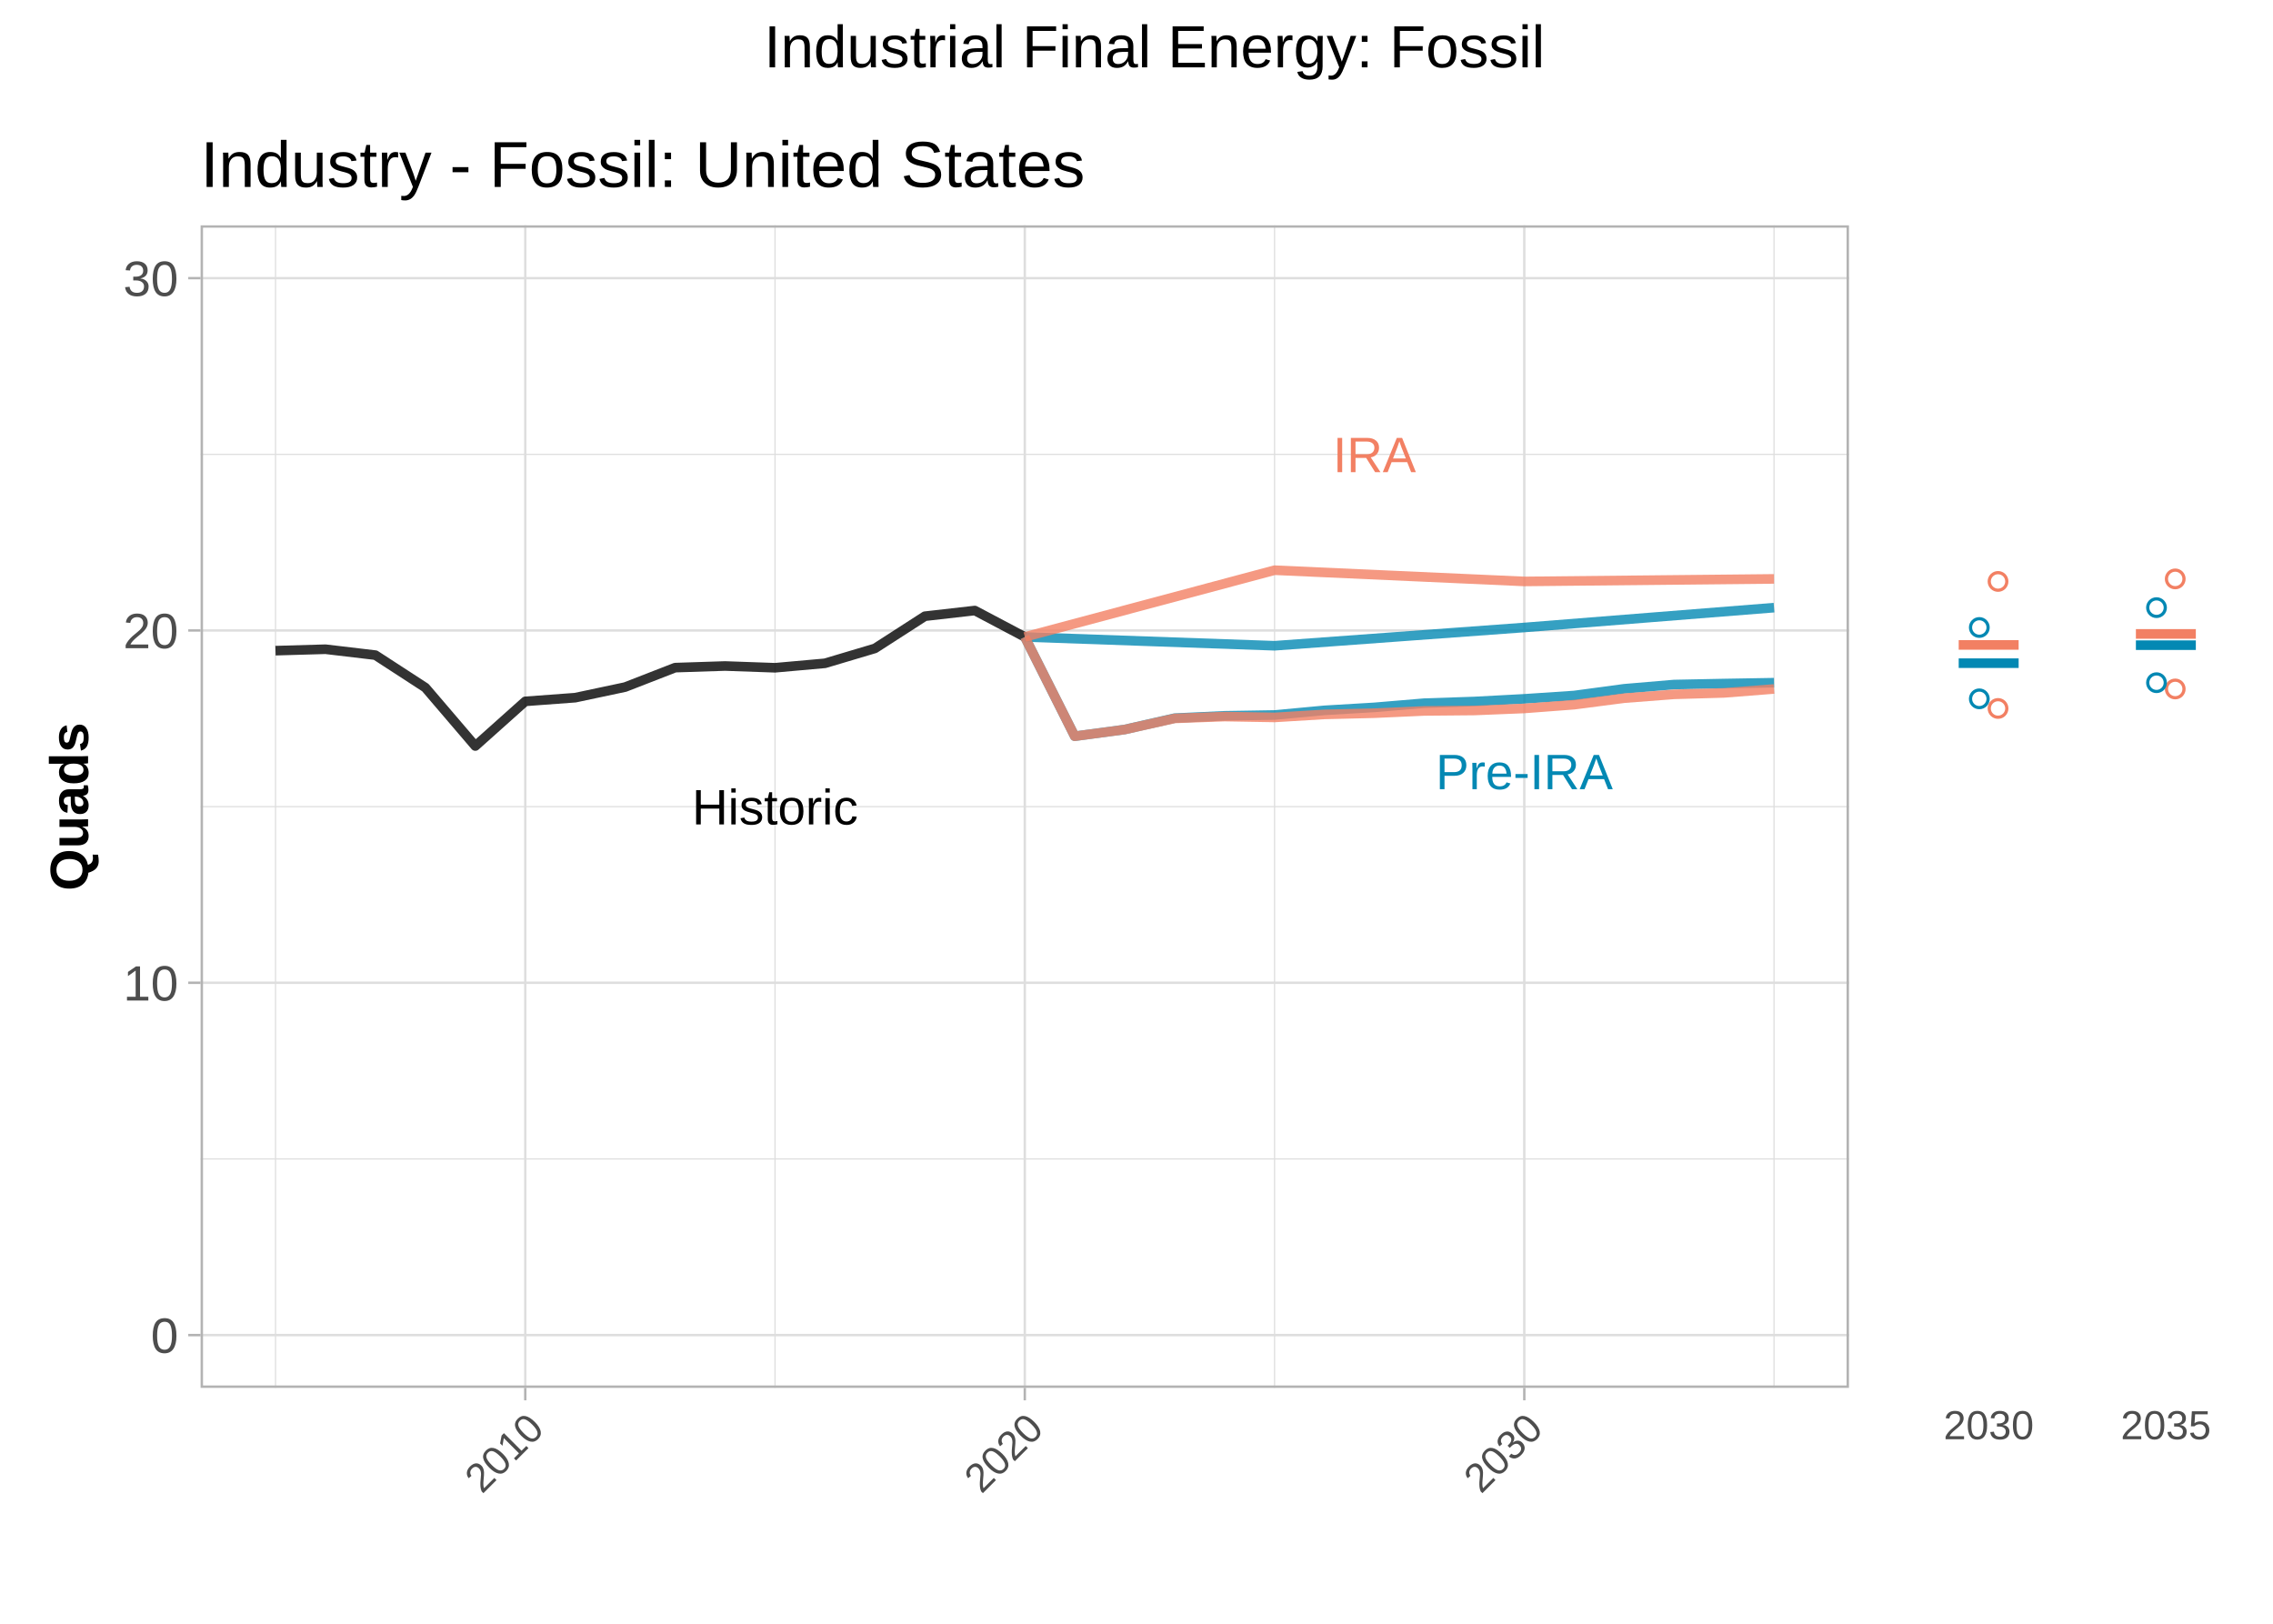
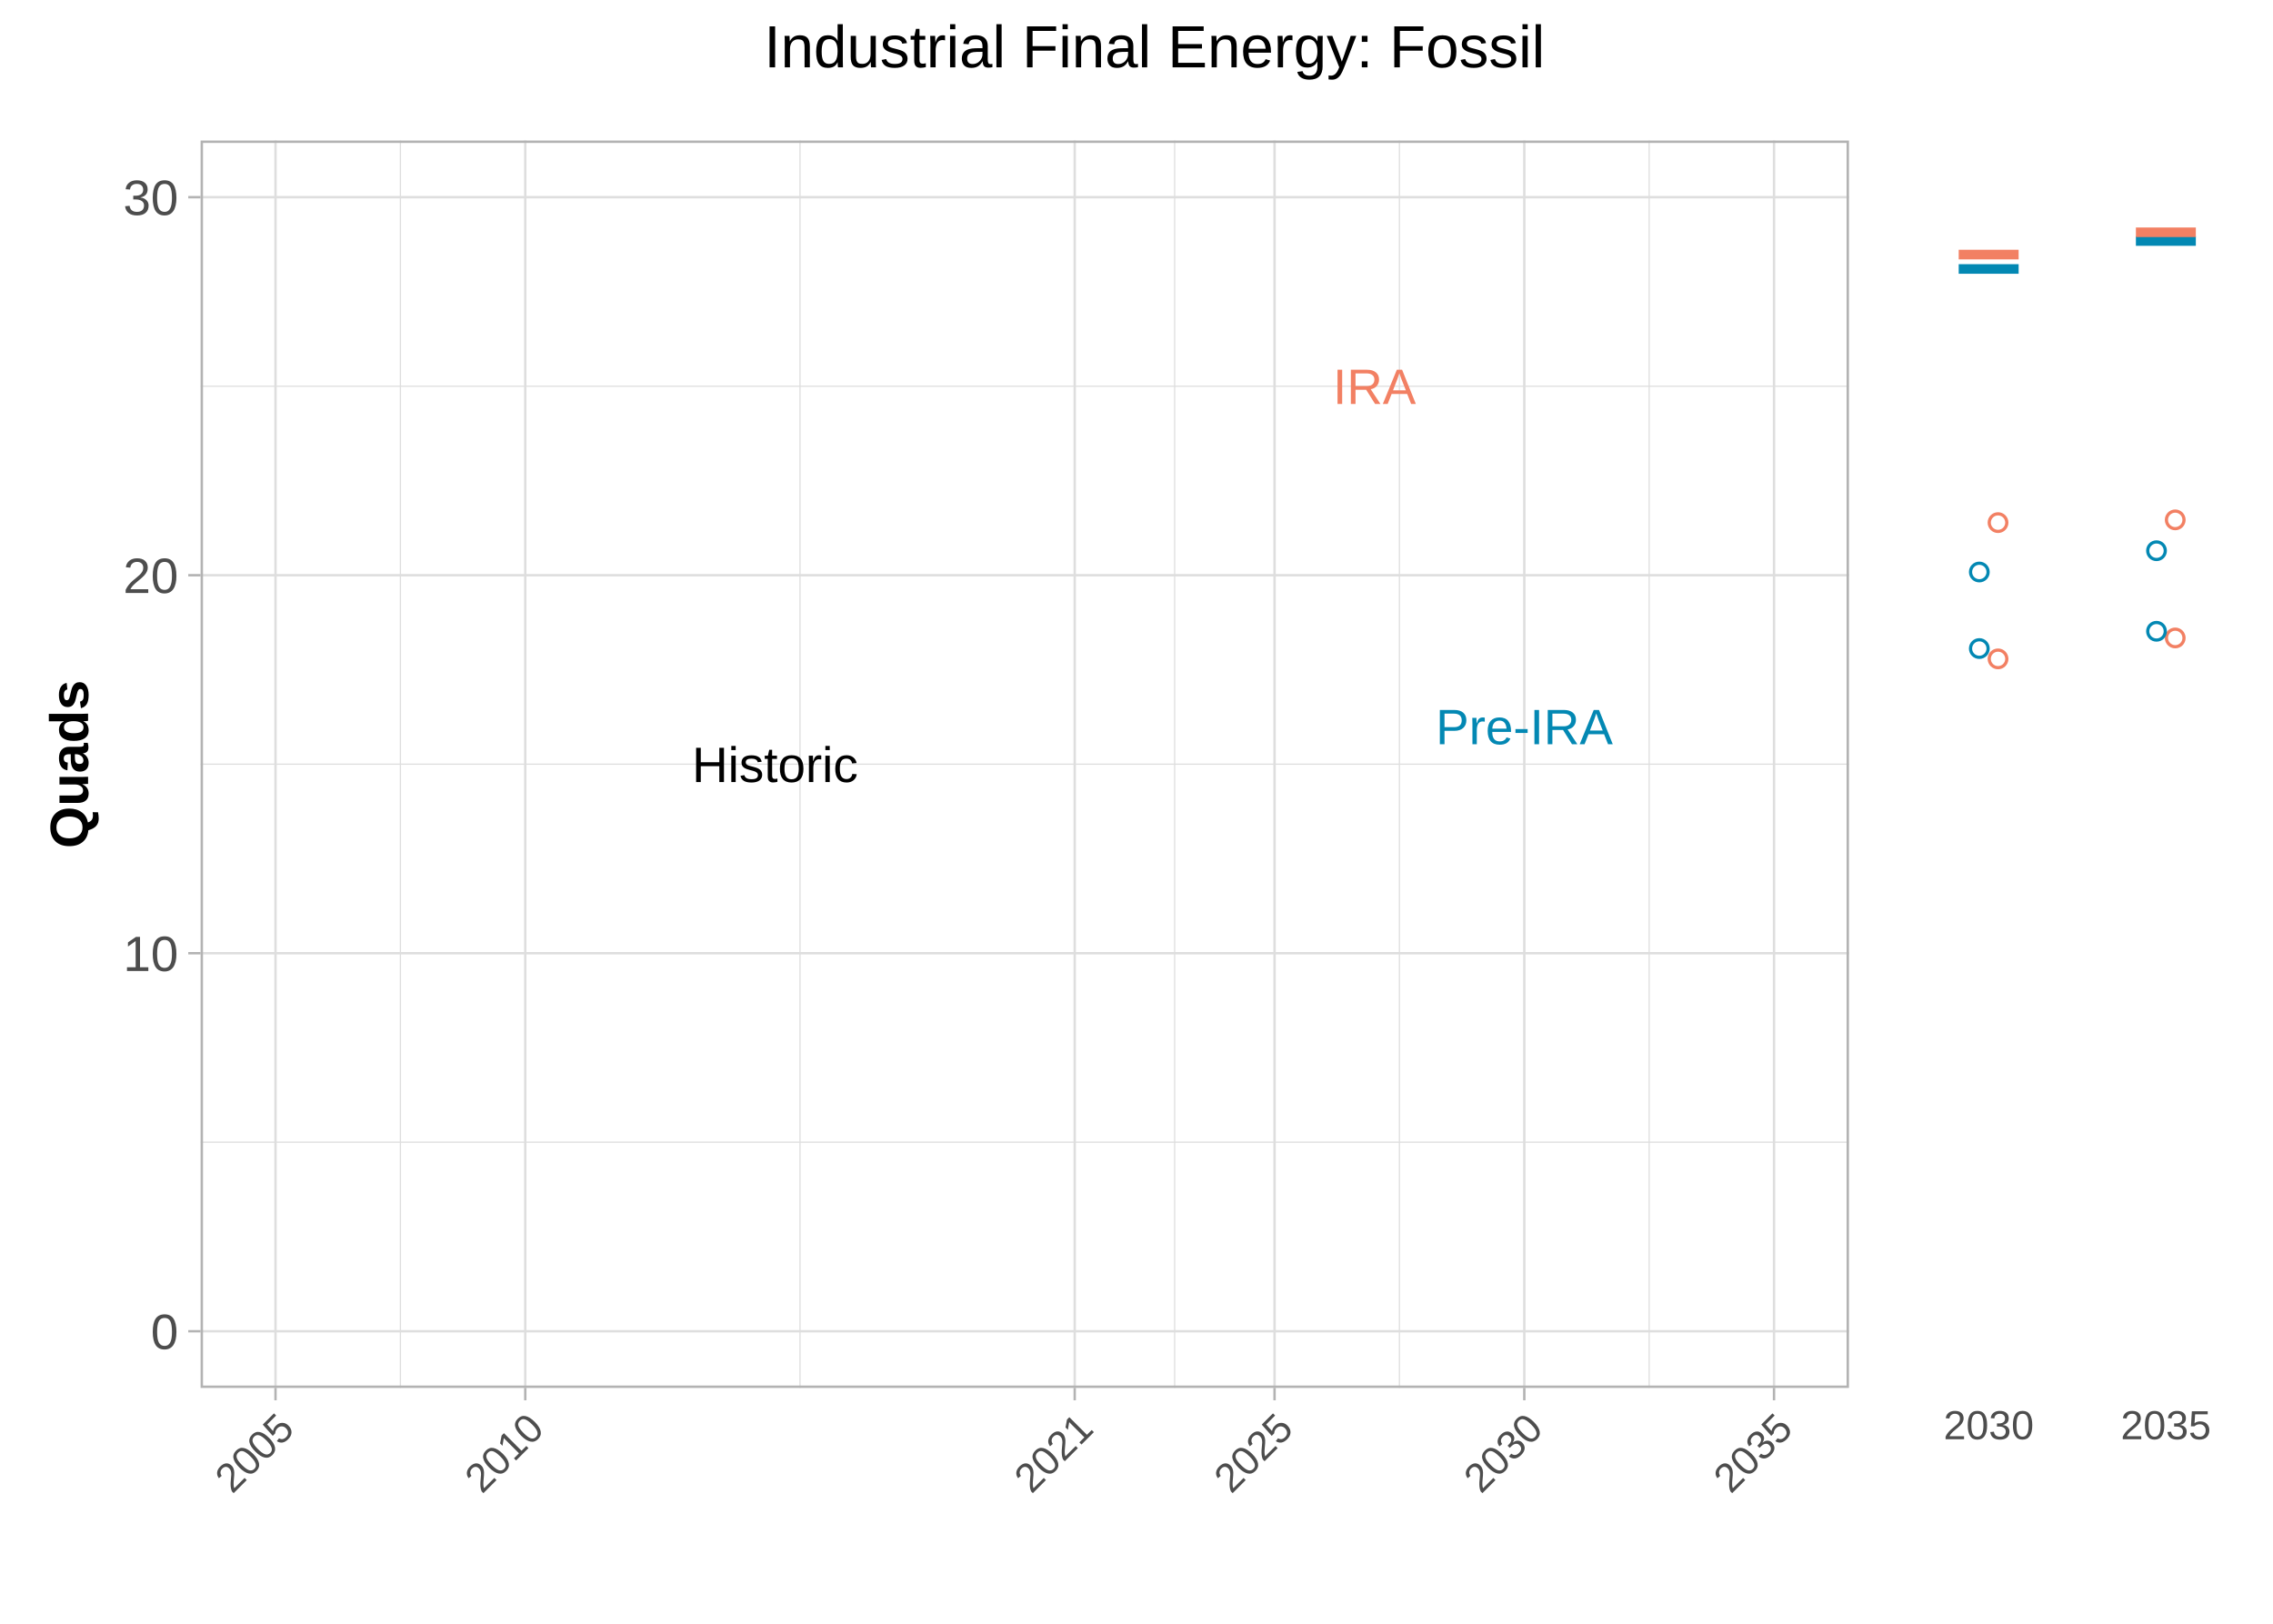
<svg xmlns="http://www.w3.org/2000/svg" class="svglite" width="504.00pt" height="360.00pt" viewBox="0 0 504.00 360.00">
  <defs>
    <style type="text/css">
    .svglite line, .svglite polyline, .svglite polygon, .svglite path, .svglite rect, .svglite circle {
      fill: none;
      stroke: #000000;
      stroke-linecap: round;
      stroke-linejoin: round;
      stroke-miterlimit: 10.00;
    }
    .svglite text {
      white-space: pre;
    }
  </style>
  </defs>
  <rect width="100%" height="100%" style="stroke: none; fill: #FFFFFF;" />
  <defs>
    <clipPath id="cpMC4wMHw1MDQuMDB8MC4wMHwzNjAuMDA=">
      <rect x="0.00" y="0.00" width="504.00" height="360.00" />
    </clipPath>
  </defs>
  <g clip-path="url(#cpMC4wMHw1MDQuMDB8MC4wMHwzNjAuMDA=)">
    <rect x="0.00" y="0.00" width="504.00" height="360.00" style="stroke-width: 1.07; stroke: #FFFFFF; fill: #FFFFFF;" />
  </g>
  <defs>
    <clipPath id="cpNS40OHw0MTkuOTR8MjMuMTh8MzU0LjUy">
      <rect x="5.48" y="23.18" width="414.46" height="331.34" />
    </clipPath>
  </defs>
  <g clip-path="url(#cpNS40OHw0MTkuOTR8MjMuMTh8MzU0LjUy)">
    <rect x="5.48" y="23.18" width="414.46" height="331.34" style="stroke-width: 1.07; stroke: #FFFFFF; fill: #FFFFFF;" />
  </g>
  <g clip-path="url(#cpMC4wMHw1MDQuMDB8MC4wMHwzNjAuMDA=)">
</g>
  <defs>
-     <clipPath id="cpNDQuNDh8NDA5Ljk4fDQ5Ljk1fDMwNy43Mg==">
-       <rect x="44.48" y="49.95" width="365.50" height="257.76" />
+     <clipPath id="cpNDQuNDh8NDA5Ljk4fDMxLjE1fDMwNy43Mg==">
+       <rect x="44.48" y="31.15" width="365.50" height="276.57" />
    </clipPath>
  </defs>
-   <g clip-path="url(#cpNDQuNDh8NDA5Ljk4fDQ5Ljk1fDMwNy43Mg==)">
-     <rect x="44.48" y="49.95" width="365.50" height="257.76" style="stroke-width: 1.07; stroke: none; fill: #FFFFFF;" />
-     <polyline points="44.48,256.95 409.98,256.95 " style="stroke-width: 0.27; stroke: #DEDEDE; stroke-linecap: butt;" />
-     <polyline points="44.48,178.84 409.98,178.84 " style="stroke-width: 0.27; stroke: #DEDEDE; stroke-linecap: butt;" />
-     <polyline points="44.48,100.73 409.98,100.73 " style="stroke-width: 0.27; stroke: #DEDEDE; stroke-linecap: butt;" />
-     <polyline points="61.09,307.72 61.09,49.95 " style="stroke-width: 0.27; stroke: #DEDEDE; stroke-linecap: butt;" />
-     <polyline points="171.85,307.72 171.85,49.95 " style="stroke-width: 0.27; stroke: #DEDEDE; stroke-linecap: butt;" />
-     <polyline points="282.61,307.72 282.61,49.95 " style="stroke-width: 0.27; stroke: #DEDEDE; stroke-linecap: butt;" />
-     <polyline points="393.36,307.72 393.36,49.95 " style="stroke-width: 0.27; stroke: #DEDEDE; stroke-linecap: butt;" />
-     <polyline points="44.48,296.00 409.98,296.00 " style="stroke-width: 0.53; stroke: #DEDEDE; stroke-linecap: butt;" />
-     <polyline points="44.48,217.89 409.98,217.89 " style="stroke-width: 0.53; stroke: #DEDEDE; stroke-linecap: butt;" />
-     <polyline points="44.48,139.78 409.98,139.78 " style="stroke-width: 0.53; stroke: #DEDEDE; stroke-linecap: butt;" />
-     <polyline points="44.48,61.67 409.98,61.67 " style="stroke-width: 0.53; stroke: #DEDEDE; stroke-linecap: butt;" />
-     <polyline points="116.47,307.72 116.47,49.95 " style="stroke-width: 0.53; stroke: #DEDEDE; stroke-linecap: butt;" />
-     <polyline points="227.23,307.72 227.23,49.95 " style="stroke-width: 0.53; stroke: #DEDEDE; stroke-linecap: butt;" />
-     <polyline points="337.99,307.72 337.99,49.95 " style="stroke-width: 0.53; stroke: #DEDEDE; stroke-linecap: butt;" />
-     <polyline points="61.09,144.26 72.17,143.94 83.24,145.25 94.32,152.45 105.39,165.40 116.47,155.50 127.55,154.68 138.62,152.33 149.70,148.02 160.77,147.66 171.85,148.05 182.92,147.06 194.00,143.76 205.08,136.62 216.15,135.36 227.23,141.22 " style="stroke-width: 2.13; stroke: #000000; stroke-opacity: 0.80; stroke-linecap: butt;" />
-     <polyline points="227.23,141.22 282.61,143.17 337.99,139.12 393.36,134.72 " style="stroke-width: 2.13; stroke: #0388B3; stroke-opacity: 0.80; stroke-linecap: butt;" />
-     <polyline points="227.23,141.22 238.30,163.23 249.38,161.74 260.46,159.22 271.53,158.70 282.61,158.52 293.68,157.49 304.76,156.83 315.83,155.90 326.91,155.53 337.99,154.94 349.06,154.20 360.14,152.71 371.21,151.77 382.29,151.55 393.36,151.36 " style="stroke-width: 2.13; stroke: #0388B3; stroke-opacity: 0.80; stroke-linecap: butt;" />
-     <polyline points="227.23,141.22 282.61,126.42 337.99,128.91 393.36,128.35 " style="stroke-width: 2.13; stroke: #F28063; stroke-opacity: 0.80; stroke-linecap: butt;" />
-     <polyline points="227.23,141.22 238.30,163.23 249.38,161.75 260.46,159.28 271.53,158.87 282.61,159.06 293.68,158.39 304.76,158.12 315.83,157.62 326.91,157.52 337.99,157.07 349.06,156.23 360.14,154.79 371.21,153.94 382.29,153.62 393.36,152.75 " style="stroke-width: 2.13; stroke: #F28063; stroke-opacity: 0.80; stroke-linecap: butt;" />
-     <text x="171.85" y="182.79" text-anchor="middle" style="font-size: 11.04px; font-family: &quot;Arial&quot;;" textLength="36.76px" lengthAdjust="spacingAndGlyphs">Historic</text>
-     <text x="337.99" y="174.97" text-anchor="middle" style="font-size: 11.04px;fill: #0388B3; font-family: &quot;Arial&quot;;" textLength="39.23px" lengthAdjust="spacingAndGlyphs">Pre-IRA</text>
-     <text x="304.76" y="104.68" text-anchor="middle" style="font-size: 11.04px;fill: #F28063; font-family: &quot;Arial&quot;;" textLength="18.39px" lengthAdjust="spacingAndGlyphs">IRA</text>
-     <rect x="44.48" y="49.95" width="365.50" height="257.76" style="stroke-width: 1.07; stroke: #B3B3B3;" />
+   <g clip-path="url(#cpNDQuNDh8NDA5Ljk4fDMxLjE1fDMwNy43Mg==)">
+     <rect x="44.48" y="31.15" width="365.50" height="276.57" style="stroke-width: 1.07; stroke: none; fill: #FFFFFF;" />
+     <polyline points="44.48,253.24 409.98,253.24 " style="stroke-width: 0.27; stroke: #DEDEDE; stroke-linecap: butt;" />
+     <polyline points="44.48,169.43 409.98,169.43 " style="stroke-width: 0.27; stroke: #DEDEDE; stroke-linecap: butt;" />
+     <polyline points="44.48,85.62 409.98,85.62 " style="stroke-width: 0.27; stroke: #DEDEDE; stroke-linecap: butt;" />
+     <polyline points="88.78,307.72 88.78,31.15 " style="stroke-width: 0.27; stroke: #DEDEDE; stroke-linecap: butt;" />
+     <polyline points="177.39,307.72 177.39,31.15 " style="stroke-width: 0.27; stroke: #DEDEDE; stroke-linecap: butt;" />
+     <polyline points="260.46,307.72 260.46,31.15 " style="stroke-width: 0.27; stroke: #DEDEDE; stroke-linecap: butt;" />
+     <polyline points="310.30,307.72 310.30,31.15 " style="stroke-width: 0.27; stroke: #DEDEDE; stroke-linecap: butt;" />
+     <polyline points="365.68,307.72 365.68,31.15 " style="stroke-width: 0.27; stroke: #DEDEDE; stroke-linecap: butt;" />
+     <polyline points="44.48,295.15 409.98,295.15 " style="stroke-width: 0.53; stroke: #DEDEDE; stroke-linecap: butt;" />
+     <polyline points="44.48,211.34 409.98,211.34 " style="stroke-width: 0.53; stroke: #DEDEDE; stroke-linecap: butt;" />
+     <polyline points="44.48,127.53 409.98,127.53 " style="stroke-width: 0.53; stroke: #DEDEDE; stroke-linecap: butt;" />
+     <polyline points="44.48,43.72 409.98,43.72 " style="stroke-width: 0.53; stroke: #DEDEDE; stroke-linecap: butt;" />
+     <polyline points="61.09,307.72 61.09,31.15 " style="stroke-width: 0.53; stroke: #DEDEDE; stroke-linecap: butt;" />
+     <polyline points="116.47,307.72 116.47,31.15 " style="stroke-width: 0.53; stroke: #DEDEDE; stroke-linecap: butt;" />
+     <polyline points="238.30,307.72 238.30,31.15 " style="stroke-width: 0.53; stroke: #DEDEDE; stroke-linecap: butt;" />
+     <polyline points="282.61,307.72 282.61,31.15 " style="stroke-width: 0.53; stroke: #DEDEDE; stroke-linecap: butt;" />
+     <polyline points="337.99,307.72 337.99,31.15 " style="stroke-width: 0.53; stroke: #DEDEDE; stroke-linecap: butt;" />
+     <polyline points="393.36,307.72 393.36,31.15 " style="stroke-width: 0.53; stroke: #DEDEDE; stroke-linecap: butt;" />
+     <text x="171.85" y="173.38" text-anchor="middle" style="font-size: 11.04px; font-family: &quot;Arial&quot;;" textLength="36.76px" lengthAdjust="spacingAndGlyphs">Historic</text>
+     <text x="337.99" y="165.00" text-anchor="middle" style="font-size: 11.04px;fill: #0388B3; font-family: &quot;Arial&quot;;" textLength="39.23px" lengthAdjust="spacingAndGlyphs">Pre-IRA</text>
+     <text x="304.76" y="89.57" text-anchor="middle" style="font-size: 11.04px;fill: #F28063; font-family: &quot;Arial&quot;;" textLength="18.39px" lengthAdjust="spacingAndGlyphs">IRA</text>
+     <rect x="44.48" y="31.15" width="365.50" height="276.57" style="stroke-width: 1.07; stroke: #B3B3B3;" />
  </g>
  <g clip-path="url(#cpMC4wMHw1MDQuMDB8MC4wMHwzNjAuMDA=)">
-     <text x="39.55" y="299.94" text-anchor="end" style="font-size: 11.00px;fill: #4D4D4D; font-family: &quot;Arial&quot;;" textLength="6.12px" lengthAdjust="spacingAndGlyphs">0</text>
-     <text x="39.55" y="221.83" text-anchor="end" style="font-size: 11.00px;fill: #4D4D4D; font-family: &quot;Arial&quot;;" textLength="12.24px" lengthAdjust="spacingAndGlyphs">10</text>
-     <text x="39.55" y="143.72" text-anchor="end" style="font-size: 11.00px;fill: #4D4D4D; font-family: &quot;Arial&quot;;" textLength="12.24px" lengthAdjust="spacingAndGlyphs">20</text>
-     <text x="39.55" y="65.61" text-anchor="end" style="font-size: 11.00px;fill: #4D4D4D; font-family: &quot;Arial&quot;;" textLength="12.24px" lengthAdjust="spacingAndGlyphs">30</text>
-     <polyline points="41.74,296.00 44.48,296.00 " style="stroke-width: 0.53; stroke: #B3B3B3; stroke-linecap: butt;" />
-     <polyline points="41.74,217.89 44.48,217.89 " style="stroke-width: 0.53; stroke: #B3B3B3; stroke-linecap: butt;" />
-     <polyline points="41.74,139.78 44.48,139.78 " style="stroke-width: 0.53; stroke: #B3B3B3; stroke-linecap: butt;" />
-     <polyline points="41.74,61.67 44.48,61.67 " style="stroke-width: 0.53; stroke: #B3B3B3; stroke-linecap: butt;" />
+     <text x="39.55" y="299.09" text-anchor="end" style="font-size: 11.00px;fill: #4D4D4D; font-family: &quot;Arial&quot;;" textLength="6.12px" lengthAdjust="spacingAndGlyphs">0</text>
+     <text x="39.55" y="215.28" text-anchor="end" style="font-size: 11.00px;fill: #4D4D4D; font-family: &quot;Arial&quot;;" textLength="12.24px" lengthAdjust="spacingAndGlyphs">10</text>
+     <text x="39.55" y="131.47" text-anchor="end" style="font-size: 11.00px;fill: #4D4D4D; font-family: &quot;Arial&quot;;" textLength="12.24px" lengthAdjust="spacingAndGlyphs">20</text>
+     <text x="39.55" y="47.66" text-anchor="end" style="font-size: 11.00px;fill: #4D4D4D; font-family: &quot;Arial&quot;;" textLength="12.24px" lengthAdjust="spacingAndGlyphs">30</text>
+     <polyline points="41.74,295.15 44.48,295.15 " style="stroke-width: 0.53; stroke: #B3B3B3; stroke-linecap: butt;" />
+     <polyline points="41.74,211.34 44.48,211.34 " style="stroke-width: 0.53; stroke: #B3B3B3; stroke-linecap: butt;" />
+     <polyline points="41.74,127.53 44.48,127.53 " style="stroke-width: 0.53; stroke: #B3B3B3; stroke-linecap: butt;" />
+     <polyline points="41.74,43.72 44.48,43.72 " style="stroke-width: 0.53; stroke: #B3B3B3; stroke-linecap: butt;" />
+     <polyline points="61.09,310.46 61.09,307.72 " style="stroke-width: 0.53; stroke: #B3B3B3; stroke-linecap: butt;" />
    <polyline points="116.47,310.46 116.47,307.72 " style="stroke-width: 0.53; stroke: #B3B3B3; stroke-linecap: butt;" />
-     <polyline points="227.23,310.46 227.23,307.72 " style="stroke-width: 0.53; stroke: #B3B3B3; stroke-linecap: butt;" />
+     <polyline points="238.30,310.46 238.30,307.72 " style="stroke-width: 0.53; stroke: #B3B3B3; stroke-linecap: butt;" />
+     <polyline points="282.61,310.46 282.61,307.72 " style="stroke-width: 0.53; stroke: #B3B3B3; stroke-linecap: butt;" />
    <polyline points="337.99,310.46 337.99,307.72 " style="stroke-width: 0.53; stroke: #B3B3B3; stroke-linecap: butt;" />
+     <polyline points="393.36,310.46 393.36,307.72 " style="stroke-width: 0.53; stroke: #B3B3B3; stroke-linecap: butt;" />
+     <text transform="translate(65.65,317.21) rotate(-45)" text-anchor="end" style="font-size: 9.00px;fill: #4D4D4D; font-family: &quot;Arial&quot;;" textLength="20.02px" lengthAdjust="spacingAndGlyphs">2005</text>
    <text transform="translate(121.03,317.21) rotate(-45)" text-anchor="end" style="font-size: 9.00px;fill: #4D4D4D; font-family: &quot;Arial&quot;;" textLength="20.02px" lengthAdjust="spacingAndGlyphs">2010</text>
-     <text transform="translate(231.78,317.21) rotate(-45)" text-anchor="end" style="font-size: 9.00px;fill: #4D4D4D; font-family: &quot;Arial&quot;;" textLength="20.02px" lengthAdjust="spacingAndGlyphs">2020</text>
+     <text transform="translate(242.86,317.21) rotate(-45)" text-anchor="end" style="font-size: 9.00px;fill: #4D4D4D; font-family: &quot;Arial&quot;;" textLength="20.02px" lengthAdjust="spacingAndGlyphs">2021</text>
+     <text transform="translate(287.16,317.21) rotate(-45)" text-anchor="end" style="font-size: 9.00px;fill: #4D4D4D; font-family: &quot;Arial&quot;;" textLength="20.02px" lengthAdjust="spacingAndGlyphs">2025</text>
    <text transform="translate(342.54,317.21) rotate(-45)" text-anchor="end" style="font-size: 9.00px;fill: #4D4D4D; font-family: &quot;Arial&quot;;" textLength="20.02px" lengthAdjust="spacingAndGlyphs">2030</text>
-     <text transform="translate(19.53,178.84) rotate(-90)" text-anchor="middle" style="font-size: 12.00px; font-weight: bold; font-family: &quot;Arial&quot;;" textLength="37.35px" lengthAdjust="spacingAndGlyphs">Quads</text>
-     <text x="44.48" y="41.45" style="font-size: 14.40px; font-family: &quot;Arial&quot;;" textLength="195.98px" lengthAdjust="spacingAndGlyphs">Industry - Fossil: United States</text>
+     <text transform="translate(397.92,317.21) rotate(-45)" text-anchor="end" style="font-size: 9.00px;fill: #4D4D4D; font-family: &quot;Arial&quot;;" textLength="20.02px" lengthAdjust="spacingAndGlyphs">2035</text>
+     <text transform="translate(19.53,169.43) rotate(-90)" text-anchor="middle" style="font-size: 12.00px; font-weight: bold; font-family: &quot;Arial&quot;;" textLength="37.35px" lengthAdjust="spacingAndGlyphs">Quads</text>
  </g>
  <defs>
    <clipPath id="cpNDE5Ljk0fDQ1OS4yM3wyMy4xOHwzNTQuNTI=">
      <rect x="419.94" y="23.18" width="39.29" height="331.34" />
    </clipPath>
  </defs>
  <g clip-path="url(#cpNDE5Ljk0fDQ1OS4yM3wyMy4xOHwzNTQuNTI=)">
    <rect x="419.94" y="23.18" width="39.29" height="331.34" style="stroke-width: 1.07; stroke: #FFFFFF; fill: #FFFFFF;" />
  </g>
  <g clip-path="url(#cpMC4wMHw1MDQuMDB8MC4wMHwzNjAuMDA=)">
</g>
  <defs>
-     <clipPath id="cpNDIyLjY4fDQ1OS4yM3w0OS45NXwzMDcuNzI=">
-       <rect x="422.68" y="49.95" width="36.55" height="257.76" />
+     <clipPath id="cpNDIyLjY4fDQ1OS4yM3wzMS4xNXwzMDcuNzI=">
+       <rect x="422.68" y="31.15" width="36.55" height="276.57" />
    </clipPath>
  </defs>
-   <g clip-path="url(#cpNDIyLjY4fDQ1OS4yM3w0OS45NXwzMDcuNzI=)">
-     <rect x="422.68" y="49.95" width="36.55" height="257.76" style="stroke-width: 1.07; stroke: none; fill: #FFFFFF;" />
-     <circle cx="443.03" cy="157.07" r="1.95" style="stroke-width: 0.71; stroke: #F28063;" />
-     <circle cx="438.88" cy="154.94" r="1.95" style="stroke-width: 0.71; stroke: #0388B3;" />
-     <circle cx="443.03" cy="128.91" r="1.95" style="stroke-width: 0.71; stroke: #F28063;" />
-     <circle cx="438.88" cy="139.12" r="1.95" style="stroke-width: 0.71; stroke: #0388B3;" />
-     <line x1="434.31" y1="147.03" x2="447.60" y2="147.03" style="stroke-width: 2.13; stroke: #0388B3; stroke-linecap: butt;" />
-     <line x1="434.31" y1="142.99" x2="447.60" y2="142.99" style="stroke-width: 2.13; stroke: #F28063; stroke-linecap: butt;" />
+   <g clip-path="url(#cpNDIyLjY4fDQ1OS4yM3wzMS4xNXwzMDcuNzI=)">
+     <rect x="422.68" y="31.15" width="36.55" height="276.57" style="stroke-width: 1.07; stroke: none; fill: #FFFFFF;" />
+     <circle cx="443.03" cy="146.08" r="1.95" style="stroke-width: 0.71; stroke: #F28063;" />
+     <circle cx="438.88" cy="143.79" r="1.95" style="stroke-width: 0.71; stroke: #0388B3;" />
+     <circle cx="443.03" cy="115.87" r="1.95" style="stroke-width: 0.71; stroke: #F28063;" />
+     <circle cx="438.88" cy="126.82" r="1.95" style="stroke-width: 0.71; stroke: #0388B3;" />
+     <line x1="434.31" y1="59.63" x2="447.60" y2="59.63" style="stroke-width: 2.13; stroke: #0388B3; stroke-linecap: butt;" />
+     <line x1="434.31" y1="56.44" x2="447.60" y2="56.44" style="stroke-width: 2.13; stroke: #F28063; stroke-linecap: butt;" />
  </g>
  <g clip-path="url(#cpMC4wMHw1MDQuMDB8MC4wMHwzNjAuMDA=)">
    <text x="440.96" y="319.09" text-anchor="middle" style="font-size: 9.00px;fill: #4D4D4D; font-family: &quot;Arial&quot;;" textLength="20.02px" lengthAdjust="spacingAndGlyphs">2030</text>
  </g>
  <defs>
    <clipPath id="cpNDU5LjIzfDQ5OC41MnwyMy4xOHwzNTQuNTI=">
      <rect x="459.23" y="23.18" width="39.29" height="331.34" />
    </clipPath>
  </defs>
  <g clip-path="url(#cpNDU5LjIzfDQ5OC41MnwyMy4xOHwzNTQuNTI=)">
    <rect x="459.23" y="23.18" width="39.29" height="331.34" style="stroke-width: 1.07; stroke: #FFFFFF; fill: #FFFFFF;" />
  </g>
  <g clip-path="url(#cpMC4wMHw1MDQuMDB8MC4wMHwzNjAuMDA=)">
</g>
  <defs>
-     <clipPath id="cpNDYxLjk3fDQ5OC41Mnw0OS45NXwzMDcuNzI=">
-       <rect x="461.97" y="49.95" width="36.55" height="257.76" />
+     <clipPath id="cpNDYxLjk3fDQ5OC41MnwzMS4xNXwzMDcuNzI=">
+       <rect x="461.97" y="31.15" width="36.55" height="276.57" />
    </clipPath>
  </defs>
-   <g clip-path="url(#cpNDYxLjk3fDQ5OC41Mnw0OS45NXwzMDcuNzI=)">
-     <rect x="461.97" y="49.95" width="36.55" height="257.76" style="stroke-width: 1.07; stroke: none; fill: #FFFFFF;" />
-     <circle cx="482.32" cy="152.75" r="1.95" style="stroke-width: 0.71; stroke: #F28063;" />
-     <circle cx="478.17" cy="151.36" r="1.95" style="stroke-width: 0.71; stroke: #0388B3;" />
-     <circle cx="482.32" cy="128.35" r="1.95" style="stroke-width: 0.71; stroke: #F28063;" />
-     <circle cx="478.17" cy="134.72" r="1.95" style="stroke-width: 0.71; stroke: #0388B3;" />
-     <line x1="473.60" y1="143.04" x2="486.89" y2="143.04" style="stroke-width: 2.13; stroke: #0388B3; stroke-linecap: butt;" />
-     <line x1="473.60" y1="140.55" x2="486.89" y2="140.55" style="stroke-width: 2.13; stroke: #F28063; stroke-linecap: butt;" />
+   <g clip-path="url(#cpNDYxLjk3fDQ5OC41MnwzMS4xNXwzMDcuNzI=)">
+     <rect x="461.97" y="31.15" width="36.55" height="276.57" style="stroke-width: 1.07; stroke: none; fill: #FFFFFF;" />
+     <circle cx="482.32" cy="141.44" r="1.95" style="stroke-width: 0.71; stroke: #F28063;" />
+     <circle cx="478.17" cy="139.96" r="1.95" style="stroke-width: 0.71; stroke: #0388B3;" />
+     <circle cx="482.32" cy="115.26" r="1.95" style="stroke-width: 0.71; stroke: #F28063;" />
+     <circle cx="478.17" cy="122.10" r="1.95" style="stroke-width: 0.71; stroke: #0388B3;" />
+     <line x1="473.60" y1="53.43" x2="486.89" y2="53.43" style="stroke-width: 2.13; stroke: #0388B3; stroke-linecap: butt;" />
+     <line x1="473.60" y1="51.50" x2="486.89" y2="51.50" style="stroke-width: 2.13; stroke: #F28063; stroke-linecap: butt;" />
  </g>
  <g clip-path="url(#cpMC4wMHw1MDQuMDB8MC4wMHwzNjAuMDA=)">
    <text x="480.25" y="319.09" text-anchor="middle" style="font-size: 9.00px;fill: #4D4D4D; font-family: &quot;Arial&quot;;" textLength="20.02px" lengthAdjust="spacingAndGlyphs">2035</text>
    <text x="255.99" y="14.93" text-anchor="middle" style="font-size: 13.20px; font-family: &quot;Arial&quot;;" textLength="173.02px" lengthAdjust="spacingAndGlyphs">Industrial Final Energy: Fossil</text>
  </g>
</svg>
